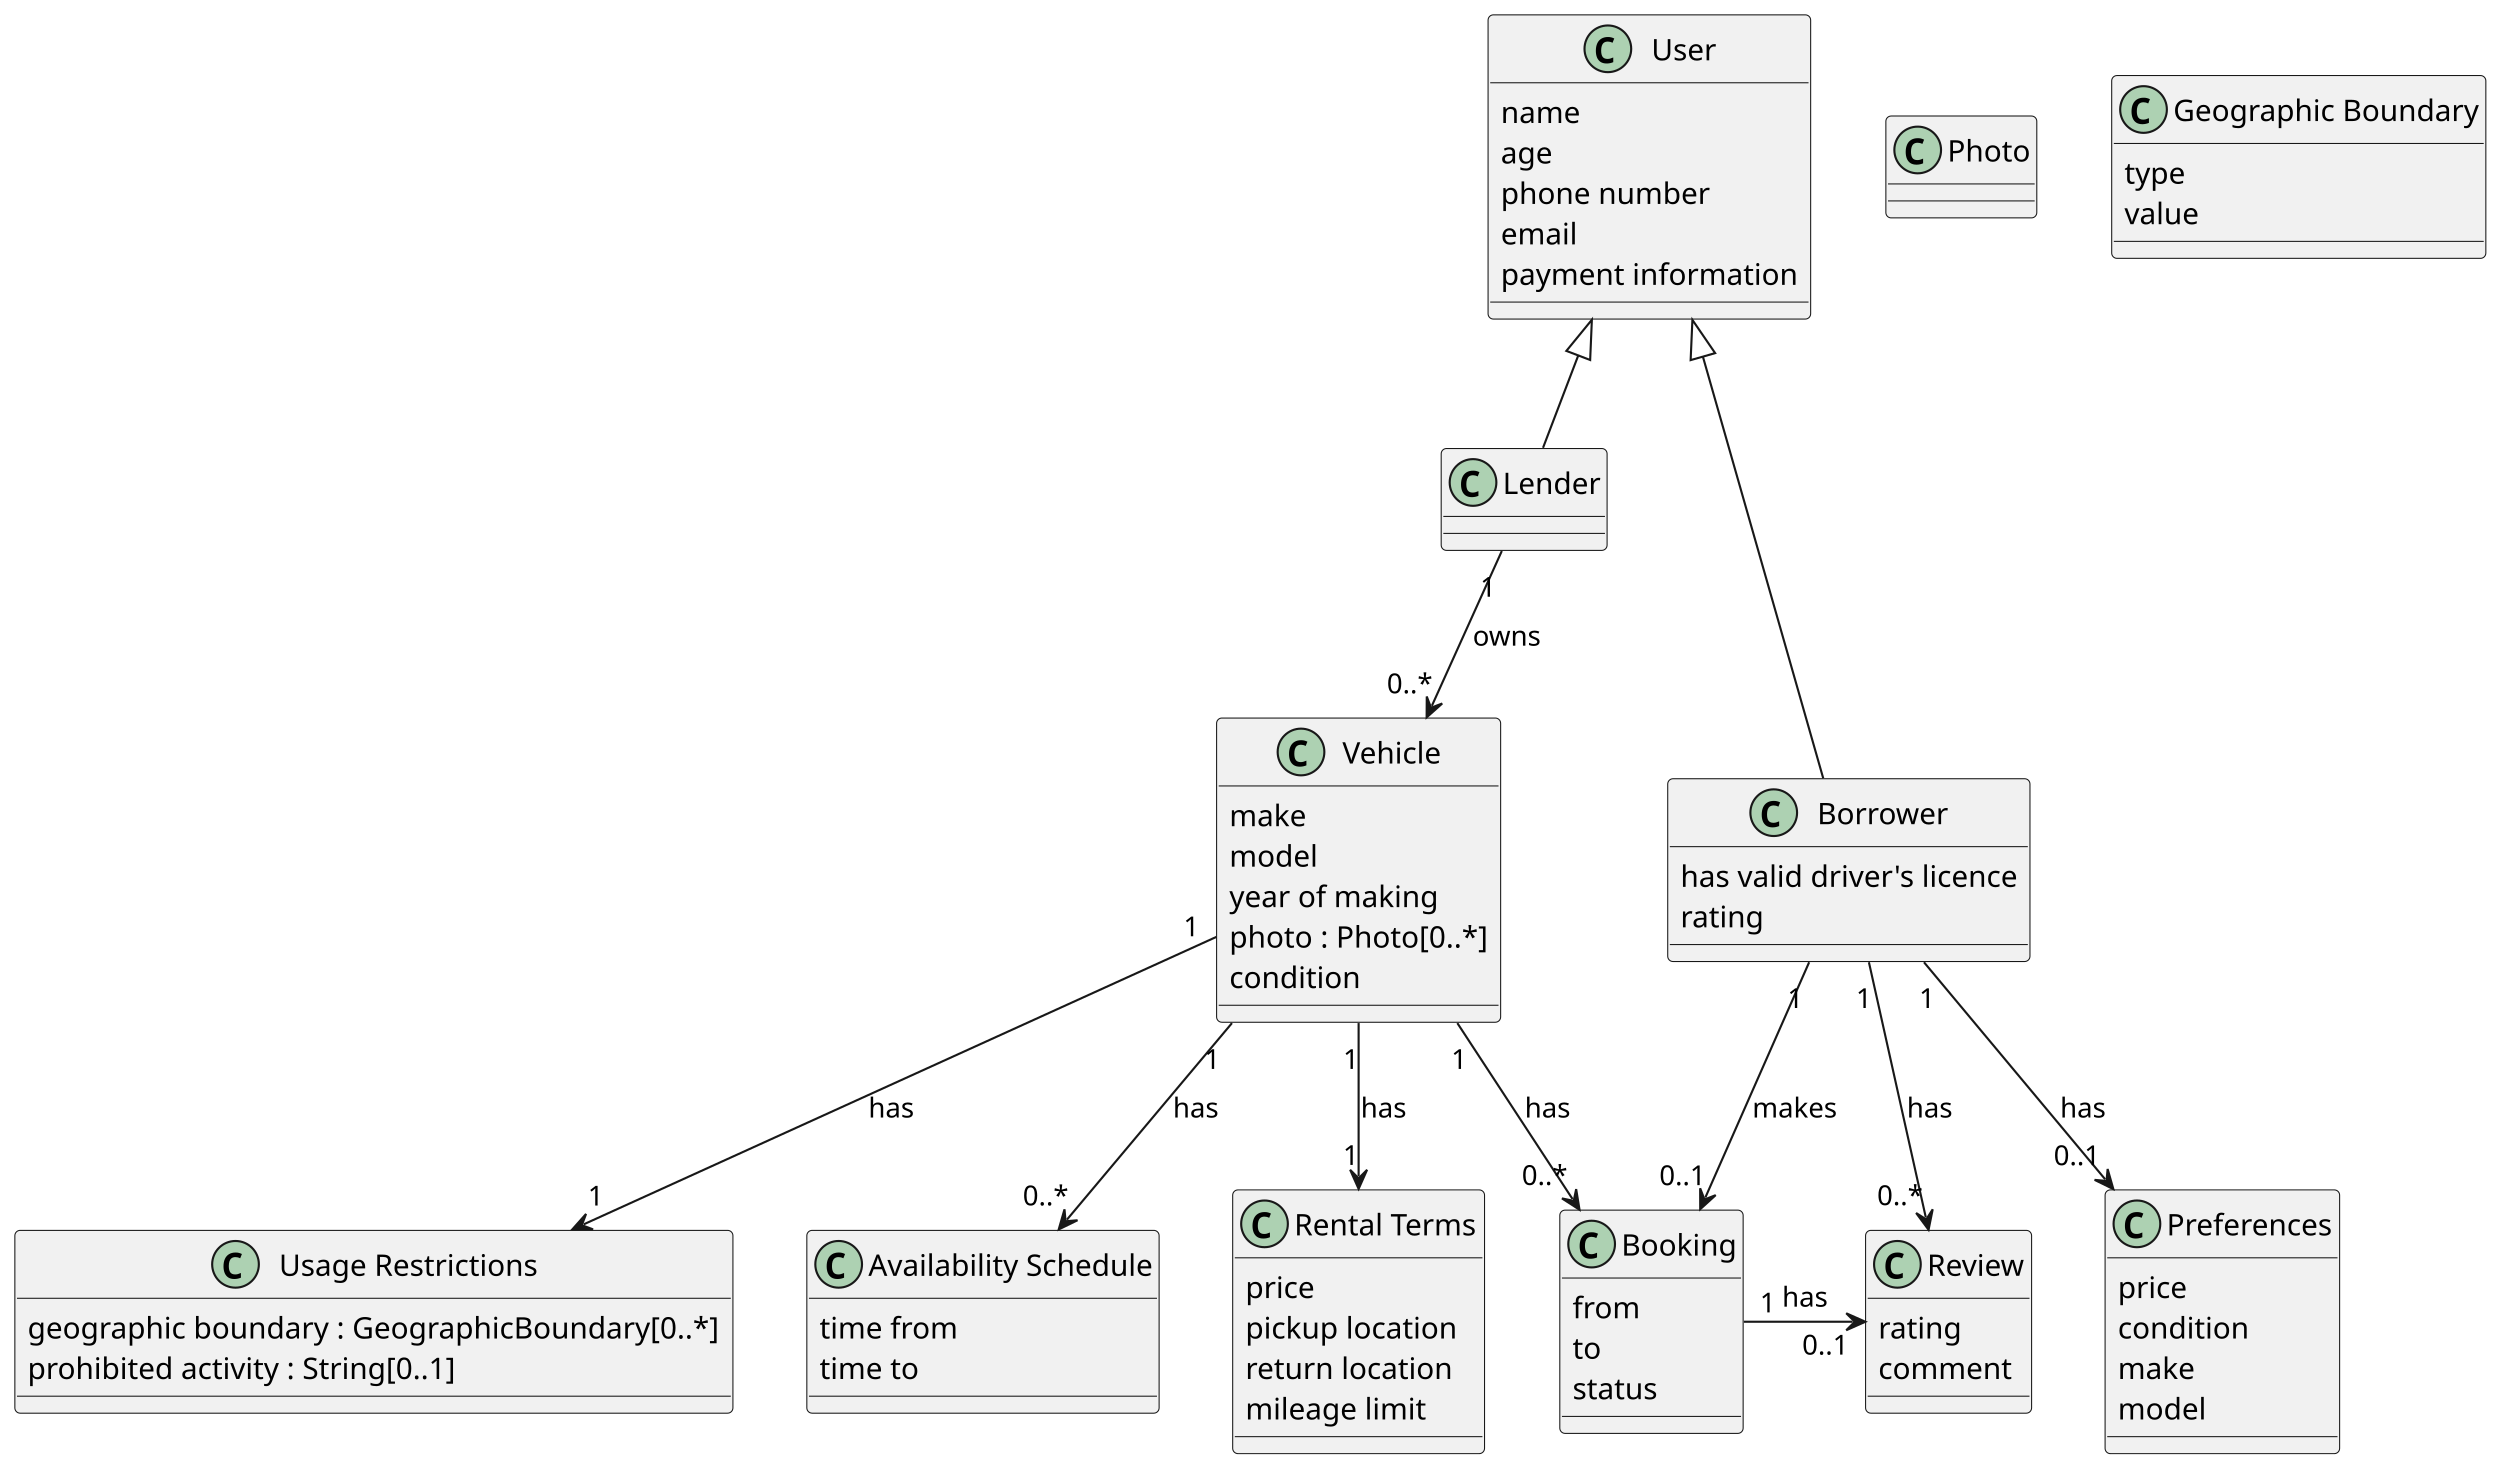
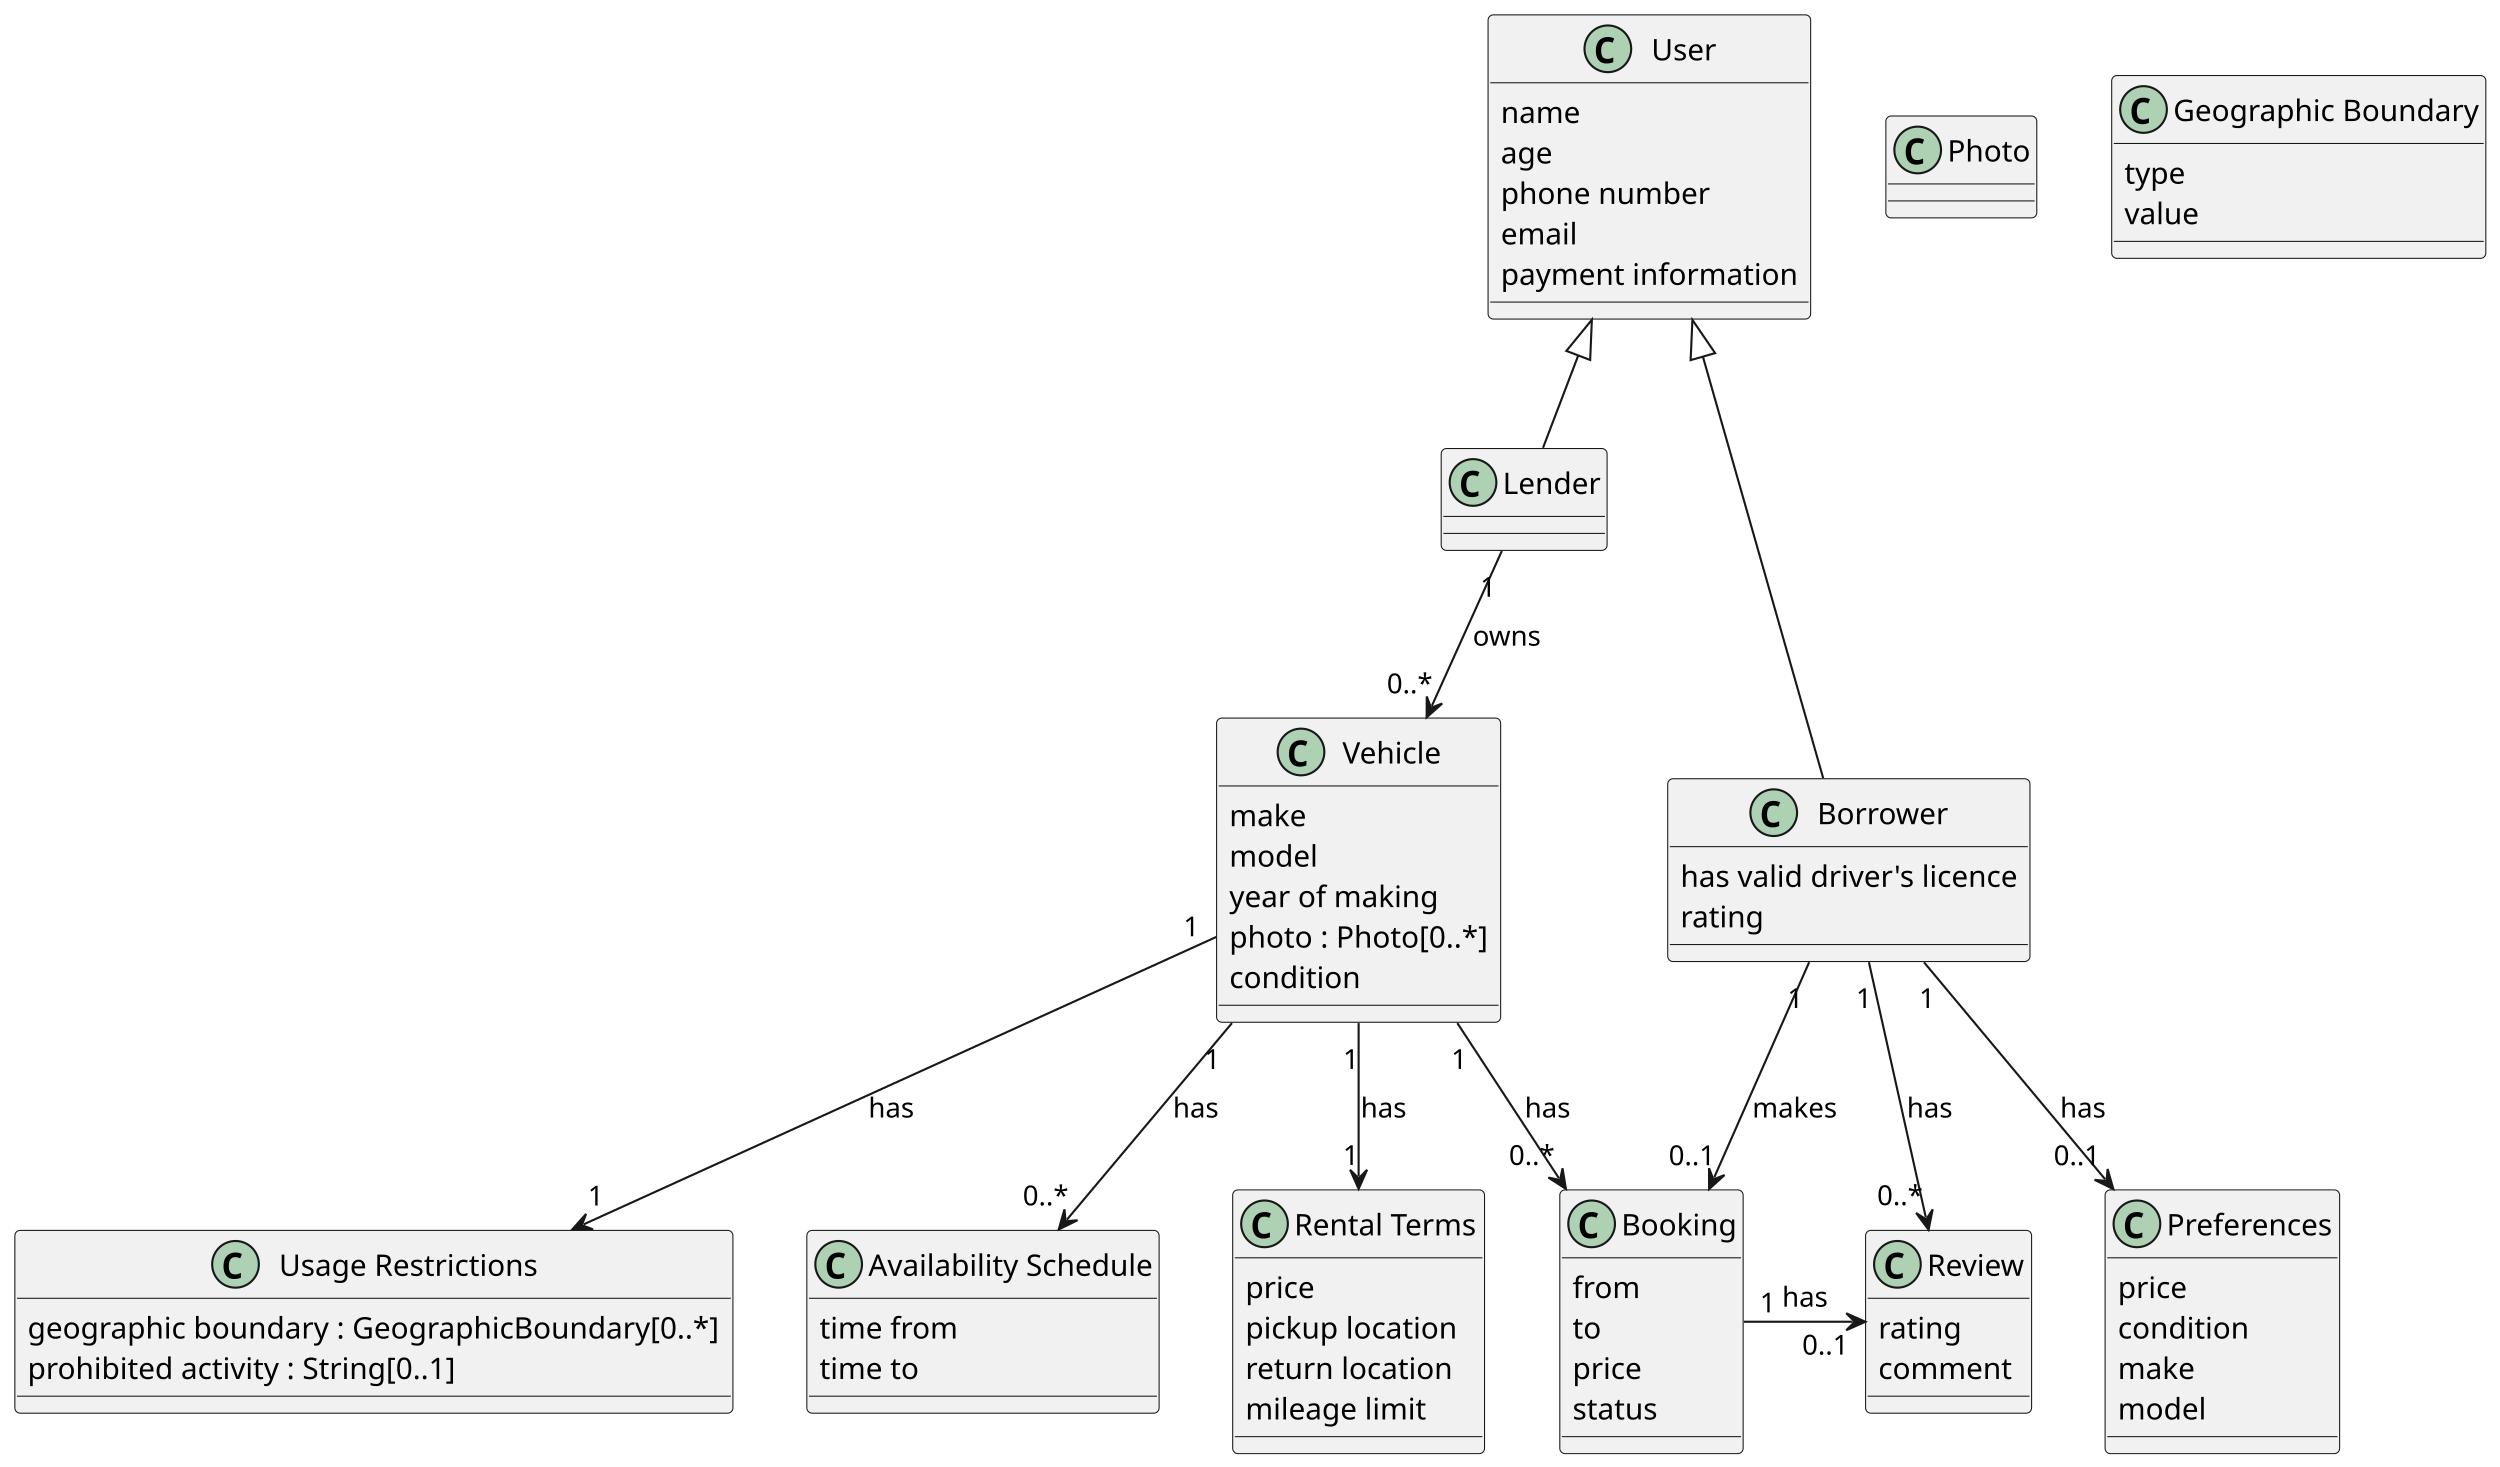
<svg xmlns="http://www.w3.org/2000/svg" contentStyleType="text/css" height="691px" preserveAspectRatio="none" style="width:1178px;height:691px;background:#FFFFFF;" version="1.1" viewBox="0 0 1178 691" width="1178px" zoomAndPan="magnify">
  <defs />
  <g>
    <g id="elem_User">
      <rect codeLine="4" fill="#F1F1F1" height="143.34" id="User" rx="2.5" ry="2.5" style="stroke:#181818;stroke-width:0.5;" width="152" x="701.18" y="7" />
      <ellipse cx="757.621" cy="23" fill="#ADD1B2" rx="11" ry="11" style="stroke:#181818;stroke-width:1.0;" />
      <path d="M757.09,29.922 Q755.34,29.922 754.199,29.188 Q753.074,28.438 752.511,27.094 Q751.965,25.734 751.965,23.938 Q751.965,21.906 752.621,20.453 Q753.277,19 754.558,18.219 Q755.84,17.438 757.715,17.438 Q758.605,17.438 759.277,17.625 Q759.949,17.797 760.636,18.141 L759.824,20.156 Q759.199,19.844 758.652,19.719 Q758.121,19.594 757.636,19.594 Q756.465,19.594 755.761,20.125 Q755.058,20.656 754.761,21.609 Q754.465,22.562 754.465,23.828 Q754.465,25.844 755.183,26.812 Q755.902,27.766 757.496,27.766 Q758.09,27.766 758.715,27.609 Q759.34,27.453 760.168,27.078 L760.168,29.297 Q759.433,29.609 758.636,29.766 Q757.855,29.922 757.09,29.922 Z " fill="#000000" />
      <text fill="#000000" font-family="sans-serif" font-size="14" lengthAdjust="spacing" textLength="30.618" x="778.121" y="28.432">User</text>
      <line style="stroke:#181818;stroke-width:0.5;" x1="702.18" x2="852.179" y1="39" y2="39" />
      <text fill="#000000" font-family="sans-serif" font-size="14" lengthAdjust="spacing" textLength="37.492" x="707.18" y="57.966">name</text>
      <text fill="#000000" font-family="sans-serif" font-size="14" lengthAdjust="spacing" textLength="24.36" x="707.18" y="77.034">age</text>
      <text fill="#000000" font-family="sans-serif" font-size="14" lengthAdjust="spacing" textLength="98.602" x="707.18" y="96.102">phone number</text>
      <text fill="#000000" font-family="sans-serif" font-size="14" lengthAdjust="spacing" textLength="36.064" x="707.18" y="115.17">email</text>
      <text fill="#000000" font-family="sans-serif" font-size="14" lengthAdjust="spacing" textLength="140" x="707.18" y="134.238">payment information</text>
      <line style="stroke:#181818;stroke-width:0.5;" x1="702.18" x2="852.179" y1="142.34" y2="142.34" />
    </g>
    <g id="elem_Lender">
      <rect codeLine="12" fill="#F1F1F1" height="48" id="Lender" rx="2.5" ry="2.5" style="stroke:#181818;stroke-width:0.5;" width="78.172" x="679.09" y="211.34" />
      <ellipse cx="694.09" cy="227.34" fill="#ADD1B2" rx="11" ry="11" style="stroke:#181818;stroke-width:1.0;" />
      <path d="M693.559,234.262 Q691.809,234.262 690.668,233.528 Q689.543,232.778 688.981,231.434 Q688.434,230.074 688.434,228.278 Q688.434,226.246 689.09,224.793 Q689.746,223.34 691.028,222.559 Q692.309,221.778 694.184,221.778 Q695.074,221.778 695.746,221.965 Q696.418,222.137 697.106,222.481 L696.293,224.496 Q695.668,224.184 695.121,224.059 Q694.59,223.934 694.106,223.934 Q692.934,223.934 692.231,224.465 Q691.528,224.996 691.231,225.949 Q690.934,226.903 690.934,228.168 Q690.934,230.184 691.653,231.153 Q692.371,232.106 693.965,232.106 Q694.559,232.106 695.184,231.949 Q695.809,231.793 696.637,231.418 L696.637,233.637 Q695.903,233.949 695.106,234.106 Q694.324,234.262 693.559,234.262 Z " fill="#000000" />
      <text fill="#000000" font-family="sans-serif" font-size="14" lengthAdjust="spacing" textLength="46.172" x="708.09" y="232.772">Lender</text>
      <line style="stroke:#181818;stroke-width:0.5;" x1="680.09" x2="756.262" y1="243.34" y2="243.34" />
      <line style="stroke:#181818;stroke-width:0.5;" x1="680.09" x2="756.262" y1="251.34" y2="251.34" />
    </g>
    <g id="elem_Borrower">
      <rect codeLine="16" fill="#F1F1F1" height="86.136" id="Borrower" rx="2.5" ry="2.5" style="stroke:#181818;stroke-width:0.5;" width="170.689" x="785.83" y="366.94" />
      <ellipse cx="835.782" cy="382.94" fill="#ADD1B2" rx="11" ry="11" style="stroke:#181818;stroke-width:1.0;" />
      <path d="M835.251,389.862 Q833.501,389.862 832.36,389.127 Q831.235,388.377 830.672,387.034 Q830.126,385.674 830.126,383.877 Q830.126,381.846 830.782,380.393 Q831.438,378.94 832.719,378.159 Q834.001,377.377 835.876,377.377 Q836.766,377.377 837.438,377.565 Q838.11,377.737 838.797,378.081 L837.985,380.096 Q837.36,379.784 836.813,379.659 Q836.282,379.534 835.797,379.534 Q834.626,379.534 833.922,380.065 Q833.219,380.596 832.922,381.549 Q832.626,382.502 832.626,383.768 Q832.626,385.784 833.344,386.752 Q834.063,387.706 835.657,387.706 Q836.251,387.706 836.876,387.549 Q837.501,387.393 838.329,387.018 L838.329,389.237 Q837.594,389.549 836.797,389.706 Q836.016,389.862 835.251,389.862 Z " fill="#000000" />
      <text fill="#000000" font-family="sans-serif" font-size="14" lengthAdjust="spacing" textLength="62.286" x="856.282" y="388.372">Borrower</text>
      <line style="stroke:#181818;stroke-width:0.5;" x1="786.83" x2="955.519" y1="398.94" y2="398.94" />
      <text fill="#000000" font-family="sans-serif" font-size="14" lengthAdjust="spacing" textLength="158.689" x="791.83" y="417.906">has valid driver's licence</text>
      <text fill="#000000" font-family="sans-serif" font-size="14" lengthAdjust="spacing" textLength="39.564" x="791.83" y="436.974">rating</text>
      <line style="stroke:#181818;stroke-width:0.5;" x1="786.83" x2="955.519" y1="445.076" y2="445.076" />
    </g>
    <g id="elem_Photo">
      <rect codeLine="23" fill="#F1F1F1" height="48" id="Photo" rx="2.5" ry="2.5" style="stroke:#181818;stroke-width:0.5;" width="71.116" x="888.62" y="54.67" />
      <ellipse cx="903.62" cy="70.67" fill="#ADD1B2" rx="11" ry="11" style="stroke:#181818;stroke-width:1.0;" />
      <path d="M903.089,77.592 Q901.339,77.592 900.198,76.858 Q899.073,76.108 898.511,74.764 Q897.964,73.404 897.964,71.608 Q897.964,69.576 898.62,68.123 Q899.276,66.67 900.558,65.889 Q901.839,65.108 903.714,65.108 Q904.604,65.108 905.276,65.295 Q905.948,65.467 906.636,65.811 L905.823,67.826 Q905.198,67.514 904.651,67.389 Q904.12,67.264 903.636,67.264 Q902.464,67.264 901.761,67.795 Q901.058,68.326 900.761,69.279 Q900.464,70.233 900.464,71.498 Q900.464,73.514 901.183,74.483 Q901.901,75.436 903.495,75.436 Q904.089,75.436 904.714,75.279 Q905.339,75.123 906.167,74.748 L906.167,76.967 Q905.433,77.279 904.636,77.436 Q903.854,77.592 903.089,77.592 Z " fill="#000000" />
      <text fill="#000000" font-family="sans-serif" font-size="14" lengthAdjust="spacing" textLength="39.116" x="917.62" y="76.102">Photo</text>
      <line style="stroke:#181818;stroke-width:0.5;" x1="889.62" x2="958.736" y1="86.67" y2="86.67" />
      <line style="stroke:#181818;stroke-width:0.5;" x1="889.62" x2="958.736" y1="94.67" y2="94.67" />
    </g>
    <g id="elem_Vehicle">
      <rect codeLine="25" fill="#F1F1F1" height="143.34" id="Vehicle" rx="2.5" ry="2.5" style="stroke:#181818;stroke-width:0.5;" width="133.842" x="573.26" y="338.34" />
      <ellipse cx="613.034" cy="354.34" fill="#ADD1B2" rx="11" ry="11" style="stroke:#181818;stroke-width:1.0;" />
      <path d="M612.503,361.262 Q610.753,361.262 609.612,360.527 Q608.487,359.777 607.925,358.434 Q607.378,357.074 607.378,355.277 Q607.378,353.246 608.034,351.793 Q608.69,350.34 609.972,349.559 Q611.253,348.777 613.128,348.777 Q614.019,348.777 614.69,348.965 Q615.362,349.137 616.05,349.481 L615.237,351.496 Q614.612,351.184 614.065,351.059 Q613.534,350.934 613.05,350.934 Q611.878,350.934 611.175,351.465 Q610.472,351.996 610.175,352.949 Q609.878,353.902 609.878,355.168 Q609.878,357.184 610.597,358.152 Q611.315,359.106 612.909,359.106 Q613.503,359.106 614.128,358.949 Q614.753,358.793 615.581,358.418 L615.581,360.637 Q614.847,360.949 614.05,361.106 Q613.269,361.262 612.503,361.262 Z " fill="#000000" />
      <text fill="#000000" font-family="sans-serif" font-size="14" lengthAdjust="spacing" textLength="46.788" x="632.54" y="359.772">Vehicle</text>
      <line style="stroke:#181818;stroke-width:0.5;" x1="574.26" x2="706.102" y1="370.34" y2="370.34" />
      <text fill="#000000" font-family="sans-serif" font-size="14" lengthAdjust="spacing" textLength="36.316" x="579.26" y="389.306">make</text>
      <text fill="#000000" font-family="sans-serif" font-size="14" lengthAdjust="spacing" textLength="41.678" x="579.26" y="408.374">model</text>
      <text fill="#000000" font-family="sans-serif" font-size="14" lengthAdjust="spacing" textLength="98.532" x="579.26" y="427.442">year of making</text>
      <text fill="#000000" font-family="sans-serif" font-size="14" lengthAdjust="spacing" textLength="121.842" x="579.26" y="446.51">photo : Photo[0..*]</text>
      <text fill="#000000" font-family="sans-serif" font-size="14" lengthAdjust="spacing" textLength="61.852" x="579.26" y="465.578">condition</text>
      <line style="stroke:#181818;stroke-width:0.5;" x1="574.26" x2="706.102" y1="473.68" y2="473.68" />
    </g>
    <g id="elem_AvailabilitySchedule">
      <rect codeLine="33" fill="#F1F1F1" height="86.136" id="AvailabilitySchedule" rx="2.5" ry="2.5" style="stroke:#181818;stroke-width:0.5;" width="165.994" x="380.18" y="579.75" />
      <ellipse cx="395.18" cy="595.75" fill="#ADD1B2" rx="11" ry="11" style="stroke:#181818;stroke-width:1.0;" />
      <path d="M394.649,602.672 Q392.899,602.672 391.758,601.938 Q390.633,601.188 390.071,599.844 Q389.524,598.484 389.524,596.688 Q389.524,594.656 390.18,593.203 Q390.836,591.75 392.118,590.969 Q393.399,590.188 395.274,590.188 Q396.164,590.188 396.836,590.375 Q397.508,590.547 398.196,590.891 L397.383,592.906 Q396.758,592.594 396.211,592.469 Q395.68,592.344 395.196,592.344 Q394.024,592.344 393.321,592.875 Q392.618,593.406 392.321,594.359 Q392.024,595.312 392.024,596.578 Q392.024,598.594 392.743,599.562 Q393.461,600.516 395.055,600.516 Q395.649,600.516 396.274,600.359 Q396.899,600.203 397.727,599.828 L397.727,602.047 Q396.993,602.359 396.196,602.516 Q395.414,602.672 394.649,602.672 Z " fill="#000000" />
      <text fill="#000000" font-family="sans-serif" font-size="14" lengthAdjust="spacing" textLength="133.994" x="409.18" y="601.182">Availability Schedule</text>
      <line style="stroke:#181818;stroke-width:0.5;" x1="381.18" x2="545.173" y1="611.75" y2="611.75" />
      <text fill="#000000" font-family="sans-serif" font-size="14" lengthAdjust="spacing" textLength="65.45" x="386.18" y="630.716">time from</text>
      <text fill="#000000" font-family="sans-serif" font-size="14" lengthAdjust="spacing" textLength="46.816" x="386.18" y="649.784">time to</text>
      <line style="stroke:#181818;stroke-width:0.5;" x1="381.18" x2="545.173" y1="657.886" y2="657.886" />
    </g>
    <g id="elem_RentalTerms">
      <rect codeLine="38" fill="#F1F1F1" height="124.272" id="RentalTerms" rx="2.5" ry="2.5" style="stroke:#181818;stroke-width:0.5;" width="118.674" x="580.84" y="560.68" />
      <ellipse cx="595.84" cy="576.68" fill="#ADD1B2" rx="11" ry="11" style="stroke:#181818;stroke-width:1.0;" />
      <path d="M595.309,583.602 Q593.559,583.602 592.418,582.867 Q591.293,582.117 590.731,580.774 Q590.184,579.414 590.184,577.617 Q590.184,575.586 590.84,574.133 Q591.496,572.68 592.778,571.899 Q594.059,571.117 595.934,571.117 Q596.824,571.117 597.496,571.305 Q598.168,571.477 598.856,571.821 L598.043,573.836 Q597.418,573.524 596.871,573.399 Q596.34,573.274 595.856,573.274 Q594.684,573.274 593.981,573.805 Q593.278,574.336 592.981,575.289 Q592.684,576.242 592.684,577.508 Q592.684,579.524 593.403,580.492 Q594.121,581.446 595.715,581.446 Q596.309,581.446 596.934,581.289 Q597.559,581.133 598.387,580.758 L598.387,582.977 Q597.653,583.289 596.856,583.446 Q596.074,583.602 595.309,583.602 Z " fill="#000000" />
      <text fill="#000000" font-family="sans-serif" font-size="14" lengthAdjust="spacing" textLength="86.674" x="609.84" y="582.112">Rental Terms</text>
      <line style="stroke:#181818;stroke-width:0.5;" x1="581.84" x2="698.514" y1="592.68" y2="592.68" />
      <text fill="#000000" font-family="sans-serif" font-size="14" lengthAdjust="spacing" textLength="32.62" x="586.84" y="611.646">price</text>
      <text fill="#000000" font-family="sans-serif" font-size="14" lengthAdjust="spacing" textLength="99.764" x="586.84" y="630.714">pickup location</text>
      <text fill="#000000" font-family="sans-serif" font-size="14" lengthAdjust="spacing" textLength="97.902" x="586.84" y="649.782">return location</text>
      <text fill="#000000" font-family="sans-serif" font-size="14" lengthAdjust="spacing" textLength="85.19" x="586.84" y="668.85">mileage limit</text>
      <line style="stroke:#181818;stroke-width:0.5;" x1="581.84" x2="698.514" y1="676.952" y2="676.952" />
    </g>
    <g id="elem_GeographicBoundary">
      <rect codeLine="45" fill="#F1F1F1" height="86.136" id="GeographicBoundary" rx="2.5" ry="2.5" style="stroke:#181818;stroke-width:0.5;" width="176.297" x="995.03" y="35.6" />
      <ellipse cx="1010.03" cy="51.6" fill="#ADD1B2" rx="11" ry="11" style="stroke:#181818;stroke-width:1.0;" />
      <path d="M1009.499,58.522 Q1007.749,58.522 1006.608,57.788 Q1005.483,57.038 1004.921,55.694 Q1004.374,54.334 1004.374,52.538 Q1004.374,50.506 1005.03,49.053 Q1005.686,47.6 1006.967,46.819 Q1008.249,46.038 1010.124,46.038 Q1011.014,46.038 1011.686,46.225 Q1012.358,46.397 1013.046,46.741 L1012.233,48.756 Q1011.608,48.444 1011.061,48.319 Q1010.53,48.194 1010.046,48.194 Q1008.874,48.194 1008.171,48.725 Q1007.467,49.256 1007.171,50.209 Q1006.874,51.163 1006.874,52.428 Q1006.874,54.444 1007.592,55.413 Q1008.311,56.366 1009.905,56.366 Q1010.499,56.366 1011.124,56.209 Q1011.749,56.053 1012.577,55.678 L1012.577,57.897 Q1011.842,58.209 1011.046,58.366 Q1010.264,58.522 1009.499,58.522 Z " fill="#000000" />
      <text fill="#000000" font-family="sans-serif" font-size="14" lengthAdjust="spacing" textLength="144.297" x="1024.03" y="57.032">Geographic Boundary</text>
      <line style="stroke:#181818;stroke-width:0.5;" x1="996.03" x2="1170.327" y1="67.6" y2="67.6" />
      <text fill="#000000" font-family="sans-serif" font-size="14" lengthAdjust="spacing" textLength="28.7" x="1001.03" y="86.566">type</text>
      <text fill="#000000" font-family="sans-serif" font-size="14" lengthAdjust="spacing" textLength="35.126" x="1001.03" y="105.634">value</text>
      <line style="stroke:#181818;stroke-width:0.5;" x1="996.03" x2="1170.327" y1="113.736" y2="113.736" />
    </g>
    <g id="elem_UsageRestriction">
      <rect codeLine="50" fill="#F1F1F1" height="86.136" id="UsageRestriction" rx="2.5" ry="2.5" style="stroke:#181818;stroke-width:0.5;" width="338.353" x="7" y="579.75" />
      <ellipse cx="110.971" cy="595.75" fill="#ADD1B2" rx="11" ry="11" style="stroke:#181818;stroke-width:1.0;" />
      <path d="M110.439,602.672 Q108.689,602.672 107.549,601.938 Q106.424,601.188 105.861,599.844 Q105.314,598.484 105.314,596.688 Q105.314,594.656 105.971,593.203 Q106.627,591.75 107.908,590.969 Q109.189,590.188 111.064,590.188 Q111.955,590.188 112.627,590.375 Q113.299,590.547 113.986,590.891 L113.174,592.906 Q112.549,592.594 112.002,592.469 Q111.471,592.344 110.986,592.344 Q109.814,592.344 109.111,592.875 Q108.408,593.406 108.111,594.359 Q107.814,595.312 107.814,596.578 Q107.814,598.594 108.533,599.562 Q109.252,600.516 110.846,600.516 Q111.439,600.516 112.064,600.359 Q112.689,600.203 113.517,599.828 L113.517,602.047 Q112.783,602.359 111.986,602.516 Q111.205,602.672 110.439,602.672 Z " fill="#000000" />
      <text fill="#000000" font-family="sans-serif" font-size="14" lengthAdjust="spacing" textLength="121.912" x="131.471" y="601.182">Usage Restrictions</text>
      <line style="stroke:#181818;stroke-width:0.5;" x1="8" x2="344.353" y1="611.75" y2="611.75" />
      <text fill="#000000" font-family="sans-serif" font-size="14" lengthAdjust="spacing" textLength="326.353" x="13" y="630.716">geographic boundary : GeographicBoundary[0..*]</text>
      <text fill="#000000" font-family="sans-serif" font-size="14" lengthAdjust="spacing" textLength="201.865" x="13" y="649.784">prohibited activity : String[0..1]</text>
      <line style="stroke:#181818;stroke-width:0.5;" x1="8" x2="344.353" y1="657.886" y2="657.886" />
    </g>
    <g id="elem_Review">
      <rect codeLine="57" fill="#F1F1F1" height="86.136" id="Review" rx="2.5" ry="2.5" style="stroke:#181818;stroke-width:0.5;" width="78.228" x="879.06" y="579.75" />
      <ellipse cx="894.06" cy="595.75" fill="#ADD1B2" rx="11" ry="11" style="stroke:#181818;stroke-width:1.0;" />
      <path d="M893.529,602.672 Q891.779,602.672 890.638,601.938 Q889.513,601.188 888.951,599.844 Q888.404,598.484 888.404,596.688 Q888.404,594.656 889.06,593.203 Q889.716,591.75 890.997,590.969 Q892.279,590.188 894.154,590.188 Q895.044,590.188 895.716,590.375 Q896.388,590.547 897.076,590.891 L896.263,592.906 Q895.638,592.594 895.091,592.469 Q894.56,592.344 894.076,592.344 Q892.904,592.344 892.201,592.875 Q891.497,593.406 891.201,594.359 Q890.904,595.312 890.904,596.578 Q890.904,598.594 891.622,599.562 Q892.341,600.516 893.935,600.516 Q894.529,600.516 895.154,600.359 Q895.779,600.203 896.607,599.828 L896.607,602.047 Q895.872,602.359 895.076,602.516 Q894.294,602.672 893.529,602.672 Z " fill="#000000" />
      <text fill="#000000" font-family="sans-serif" font-size="14" lengthAdjust="spacing" textLength="46.228" x="908.06" y="601.182">Review</text>
      <line style="stroke:#181818;stroke-width:0.5;" x1="880.06" x2="956.288" y1="611.75" y2="611.75" />
      <text fill="#000000" font-family="sans-serif" font-size="14" lengthAdjust="spacing" textLength="39.564" x="885.06" y="630.716">rating</text>
      <text fill="#000000" font-family="sans-serif" font-size="14" lengthAdjust="spacing" textLength="62.972" x="885.06" y="649.784">comment</text>
      <line style="stroke:#181818;stroke-width:0.5;" x1="880.06" x2="956.288" y1="657.886" y2="657.886" />
    </g>
    <g id="elem_Preferences">
      <rect codeLine="62" fill="#F1F1F1" height="124.272" id="Preferences" rx="2.5" ry="2.5" style="stroke:#181818;stroke-width:0.5;" width="110.512" x="991.92" y="560.68" />
      <ellipse cx="1006.92" cy="576.68" fill="#ADD1B2" rx="11" ry="11" style="stroke:#181818;stroke-width:1.0;" />
      <path d="M1006.389,583.602 Q1004.639,583.602 1003.498,582.867 Q1002.373,582.117 1001.811,580.774 Q1001.264,579.414 1001.264,577.617 Q1001.264,575.586 1001.92,574.133 Q1002.576,572.68 1003.857,571.899 Q1005.139,571.117 1007.014,571.117 Q1007.904,571.117 1008.576,571.305 Q1009.248,571.477 1009.936,571.821 L1009.123,573.836 Q1008.498,573.524 1007.951,573.399 Q1007.42,573.274 1006.936,573.274 Q1005.764,573.274 1005.061,573.805 Q1004.357,574.336 1004.061,575.289 Q1003.764,576.242 1003.764,577.508 Q1003.764,579.524 1004.482,580.492 Q1005.201,581.446 1006.795,581.446 Q1007.389,581.446 1008.014,581.289 Q1008.639,581.133 1009.467,580.758 L1009.467,582.977 Q1008.732,583.289 1007.936,583.446 Q1007.154,583.602 1006.389,583.602 Z " fill="#000000" />
      <text fill="#000000" font-family="sans-serif" font-size="14" lengthAdjust="spacing" textLength="78.512" x="1020.92" y="582.112">Preferences</text>
      <line style="stroke:#181818;stroke-width:0.5;" x1="992.92" x2="1101.432" y1="592.68" y2="592.68" />
      <text fill="#000000" font-family="sans-serif" font-size="14" lengthAdjust="spacing" textLength="32.62" x="997.92" y="611.646">price</text>
      <text fill="#000000" font-family="sans-serif" font-size="14" lengthAdjust="spacing" textLength="61.852" x="997.92" y="630.714">condition</text>
      <text fill="#000000" font-family="sans-serif" font-size="14" lengthAdjust="spacing" textLength="36.316" x="997.92" y="649.782">make</text>
      <text fill="#000000" font-family="sans-serif" font-size="14" lengthAdjust="spacing" textLength="41.678" x="997.92" y="668.85">model</text>
      <line style="stroke:#181818;stroke-width:0.5;" x1="992.92" x2="1101.432" y1="676.952" y2="676.952" />
    </g>
    <g id="elem_Booking">
-       <rect codeLine="69" fill="#F1F1F1" height="105.204" id="Booking" rx="2.5" ry="2.5" style="stroke:#181818;stroke-width:0.5;" width="86.39" x="734.98" y="570.21" />
-       <ellipse cx="749.98" cy="586.21" fill="#ADD1B2" rx="11" ry="11" style="stroke:#181818;stroke-width:1.0;" />
-       <path d="M749.449,593.132 Q747.699,593.132 746.558,592.398 Q745.433,591.648 744.871,590.304 Q744.324,588.944 744.324,587.148 Q744.324,585.116 744.98,583.663 Q745.636,582.21 746.918,581.429 Q748.199,580.648 750.074,580.648 Q750.964,580.648 751.636,580.835 Q752.308,581.007 752.996,581.351 L752.183,583.366 Q751.558,583.054 751.011,582.929 Q750.48,582.804 749.996,582.804 Q748.824,582.804 748.121,583.335 Q747.418,583.866 747.121,584.819 Q746.824,585.773 746.824,587.038 Q746.824,589.054 747.543,590.023 Q748.261,590.976 749.855,590.976 Q750.449,590.976 751.074,590.819 Q751.699,590.663 752.527,590.288 L752.527,592.507 Q751.793,592.819 750.996,592.976 Q750.214,593.132 749.449,593.132 Z " fill="#000000" />
-       <text fill="#000000" font-family="sans-serif" font-size="14" lengthAdjust="spacing" textLength="54.39" x="763.98" y="591.642">Booking</text>
-       <line style="stroke:#181818;stroke-width:0.5;" x1="735.98" x2="820.37" y1="602.21" y2="602.21" />
-       <text fill="#000000" font-family="sans-serif" font-size="14" lengthAdjust="spacing" textLength="32.158" x="740.98" y="621.176">from</text>
-       <text fill="#000000" font-family="sans-serif" font-size="14" lengthAdjust="spacing" textLength="13.524" x="740.98" y="640.244">to</text>
-       <text fill="#000000" font-family="sans-serif" font-size="14" lengthAdjust="spacing" textLength="40.026" x="740.98" y="659.312">status</text>
-       <line style="stroke:#181818;stroke-width:0.5;" x1="735.98" x2="820.37" y1="667.414" y2="667.414" />
+       <rect codeLine="69" fill="#F1F1F1" height="124.272" id="Booking" rx="2.5" ry="2.5" style="stroke:#181818;stroke-width:0.5;" width="86.39" x="734.98" y="560.68" />
+       <ellipse cx="749.98" cy="576.68" fill="#ADD1B2" rx="11" ry="11" style="stroke:#181818;stroke-width:1.0;" />
+       <path d="M749.449,583.602 Q747.699,583.602 746.558,582.867 Q745.433,582.117 744.871,580.774 Q744.324,579.414 744.324,577.617 Q744.324,575.586 744.98,574.133 Q745.636,572.68 746.918,571.899 Q748.199,571.117 750.074,571.117 Q750.964,571.117 751.636,571.305 Q752.308,571.477 752.996,571.821 L752.183,573.836 Q751.558,573.524 751.011,573.399 Q750.48,573.274 749.996,573.274 Q748.824,573.274 748.121,573.805 Q747.418,574.336 747.121,575.289 Q746.824,576.242 746.824,577.508 Q746.824,579.524 747.543,580.492 Q748.261,581.446 749.855,581.446 Q750.449,581.446 751.074,581.289 Q751.699,581.133 752.527,580.758 L752.527,582.977 Q751.793,583.289 750.996,583.446 Q750.214,583.602 749.449,583.602 Z " fill="#000000" />
+       <text fill="#000000" font-family="sans-serif" font-size="14" lengthAdjust="spacing" textLength="54.39" x="763.98" y="582.112">Booking</text>
+       <line style="stroke:#181818;stroke-width:0.5;" x1="735.98" x2="820.37" y1="592.68" y2="592.68" />
+       <text fill="#000000" font-family="sans-serif" font-size="14" lengthAdjust="spacing" textLength="32.158" x="740.98" y="611.646">from</text>
+       <text fill="#000000" font-family="sans-serif" font-size="14" lengthAdjust="spacing" textLength="13.524" x="740.98" y="630.714">to</text>
+       <text fill="#000000" font-family="sans-serif" font-size="14" lengthAdjust="spacing" textLength="32.62" x="740.98" y="649.782">price</text>
+       <text fill="#000000" font-family="sans-serif" font-size="14" lengthAdjust="spacing" textLength="40.026" x="740.98" y="668.85">status</text>
+       <line style="stroke:#181818;stroke-width:0.5;" x1="735.98" x2="820.37" y1="676.952" y2="676.952" />
    </g>
    <g id="link_User_Lender">
-       <path codeLine="80" d="M743.675,167.488 C735.375,189.248 733.24,194.86 727.07,211.01 " fill="none" id="User-backto-Lender" style="stroke:#181818;stroke-width:1.0;" />
+       <path codeLine="81" d="M743.675,167.488 C735.375,189.248 733.24,194.86 727.07,211.01 " fill="none" id="User-backto-Lender" style="stroke:#181818;stroke-width:1.0;" />
      <polygon fill="none" points="750.09,150.67,738.069,165.35,749.281,169.626,750.09,150.67" style="stroke:#181818;stroke-width:1.0;" />
    </g>
    <g id="link_User_Borrower">
-       <path codeLine="81" d="M802.4,168.039 C821.18,233.839 843.55,312.2 859.11,366.74 " fill="none" id="User-backto-Borrower" style="stroke:#181818;stroke-width:1.0;" />
+       <path codeLine="82" d="M802.4,168.039 C821.18,233.839 843.55,312.2 859.11,366.74 " fill="none" id="User-backto-Borrower" style="stroke:#181818;stroke-width:1.0;" />
      <polygon fill="none" points="797.46,150.73,796.63,169.685,808.17,166.392,797.46,150.73" style="stroke:#181818;stroke-width:1.0;" />
    </g>
    <g id="link_Lender_Vehicle">
-       <path codeLine="83" d="M707.66,259.63 C698.55,279.79 687.361,304.562 674.701,332.572 " fill="none" id="Lender-to-Vehicle" style="stroke:#181818;stroke-width:1.0;" />
+       <path codeLine="84" d="M707.66,259.63 C698.55,279.79 687.361,304.562 674.701,332.572 " fill="none" id="Lender-to-Vehicle" style="stroke:#181818;stroke-width:1.0;" />
      <polygon fill="#181818" points="672.23,338.04,679.582,331.486,674.289,333.484,672.292,328.191,672.23,338.04" style="stroke:#181818;stroke-width:1.0;" />
      <text fill="#000000" font-family="sans-serif" font-size="13" lengthAdjust="spacing" textLength="32.344" x="693.95" y="304.237">owns</text>
      <text fill="#000000" font-family="sans-serif" font-size="13" lengthAdjust="spacing" textLength="7.436" x="697.469" y="281.191">1</text>
      <text fill="#000000" font-family="sans-serif" font-size="13" lengthAdjust="spacing" textLength="21.567" x="653.481" y="326.675">0..*</text>
    </g>
    <g id="link_Borrower_Booking">
-       <path codeLine="85" d="M852.47,453.41 C837.67,486.96 819.361,528.46 803.562,564.28 " fill="none" id="Borrower-to-Booking" style="stroke:#181818;stroke-width:1.0;" />
-       <polygon fill="#181818" points="801.14,569.77,808.432,563.15,803.158,565.195,801.112,559.921,801.14,569.77" style="stroke:#181818;stroke-width:1.0;" />
+       <path codeLine="86" d="M852.47,453.41 C838.94,484.07 822.881,520.48 807.741,554.81 " fill="none" id="Borrower-to-Booking" style="stroke:#181818;stroke-width:1.0;" />
+       <polygon fill="#181818" points="805.32,560.3,812.611,553.679,807.338,555.725,805.292,550.451,805.32,560.3" style="stroke:#181818;stroke-width:1.0;" />
      <text fill="#000000" font-family="sans-serif" font-size="13" lengthAdjust="spacing" textLength="39.949" x="825.68" y="526.577">makes</text>
      <text fill="#000000" font-family="sans-serif" font-size="13" lengthAdjust="spacing" textLength="7.436" x="842.241" y="474.982">1</text>
-       <text fill="#000000" font-family="sans-serif" font-size="13" lengthAdjust="spacing" textLength="21.84" x="781.871" y="558.445">0..1</text>
+       <text fill="#000000" font-family="sans-serif" font-size="13" lengthAdjust="spacing" textLength="21.84" x="786.293" y="549.027">0..1</text>
    </g>
    <g id="link_Borrower_Review">
-       <path codeLine="86" d="M880.63,453.41 C888.81,490.09 899.265,536.964 907.435,573.624 " fill="none" id="Borrower-to-Review" style="stroke:#181818;stroke-width:1.0;" />
+       <path codeLine="87" d="M880.63,453.41 C888.81,490.09 899.265,536.964 907.435,573.624 " fill="none" id="Borrower-to-Review" style="stroke:#181818;stroke-width:1.0;" />
      <polygon fill="#181818" points="908.74,579.48,910.687,569.825,907.652,574.6,902.878,571.566,908.74,579.48" style="stroke:#181818;stroke-width:1.0;" />
      <text fill="#000000" font-family="sans-serif" font-size="13" lengthAdjust="spacing" textLength="21.554" x="898.49" y="526.577">has</text>
      <text fill="#000000" font-family="sans-serif" font-size="13" lengthAdjust="spacing" textLength="7.436" x="874.537" y="474.982">1</text>
      <text fill="#000000" font-family="sans-serif" font-size="13" lengthAdjust="spacing" textLength="21.567" x="884.485" y="567.85">0..*</text>
    </g>
    <g id="link_Booking_Review">
-       <path codeLine="87" d="M821.71,622.81 C840.01,622.81 855.14,622.81 872.95,622.81 " fill="none" id="Booking-to-Review" style="stroke:#181818;stroke-width:1.0;" />
+       <path codeLine="88" d="M821.71,622.81 C840.01,622.81 855.14,622.81 872.95,622.81 " fill="none" id="Booking-to-Review" style="stroke:#181818;stroke-width:1.0;" />
      <polygon fill="#181818" points="878.95,622.81,869.95,618.81,873.95,622.81,869.95,626.81,878.95,622.81" style="stroke:#181818;stroke-width:1.0;" />
      <text fill="#000000" font-family="sans-serif" font-size="13" lengthAdjust="spacing" textLength="21.554" x="839.72" y="615.707">has</text>
      <text fill="#000000" font-family="sans-serif" font-size="13" lengthAdjust="spacing" textLength="7.436" x="829.241" y="618.408">1</text>
      <text fill="#000000" font-family="sans-serif" font-size="13" lengthAdjust="spacing" textLength="21.84" x="849.168" y="638.283">0..1</text>
    </g>
    <g id="link_Borrower_Preferences">
-       <path codeLine="88" d="M906.58,453.41 C932.18,484.07 963.305,521.364 991.965,555.694 " fill="none" id="Borrower-to-Preferences" style="stroke:#181818;stroke-width:1.0;" />
+       <path codeLine="89" d="M906.58,453.41 C932.18,484.07 963.305,521.364 991.965,555.694 " fill="none" id="Borrower-to-Preferences" style="stroke:#181818;stroke-width:1.0;" />
      <polygon fill="#181818" points="995.81,560.3,993.113,550.828,992.606,556.462,986.972,555.955,995.81,560.3" style="stroke:#181818;stroke-width:1.0;" />
      <text fill="#000000" font-family="sans-serif" font-size="13" lengthAdjust="spacing" textLength="21.554" x="970.71" y="526.577">has</text>
      <text fill="#000000" font-family="sans-serif" font-size="13" lengthAdjust="spacing" textLength="7.436" x="904.298" y="474.982">1</text>
      <text fill="#000000" font-family="sans-serif" font-size="13" lengthAdjust="spacing" textLength="21.84" x="967.705" y="549.027">0..1</text>
    </g>
    <g id="link_Vehicle_Booking">
-       <path codeLine="90" d="M686.7,482.08 C705.56,510.89 723.644,538.52 740.984,565.01 " fill="none" id="Vehicle-to-Booking" style="stroke:#181818;stroke-width:1.0;" />
-       <polygon fill="#181818" points="744.27,570.03,742.688,560.309,741.532,565.847,735.994,564.691,744.27,570.03" style="stroke:#181818;stroke-width:1.0;" />
+       <path codeLine="91" d="M686.7,482.08 C703.29,507.42 718.544,530.72 734.564,555.19 " fill="none" id="Vehicle-to-Booking" style="stroke:#181818;stroke-width:1.0;" />
+       <polygon fill="#181818" points="737.85,560.21,736.267,550.489,735.111,556.027,729.574,554.871,737.85,560.21" style="stroke:#181818;stroke-width:1.0;" />
      <text fill="#000000" font-family="sans-serif" font-size="13" lengthAdjust="spacing" textLength="21.554" x="718.44" y="526.577">has</text>
      <text fill="#000000" font-family="sans-serif" font-size="13" lengthAdjust="spacing" textLength="7.436" x="683.821" y="503.69">1</text>
-       <text fill="#000000" font-family="sans-serif" font-size="13" lengthAdjust="spacing" textLength="21.567" x="717.065" y="558.359">0..*</text>
+       <text fill="#000000" font-family="sans-serif" font-size="13" lengthAdjust="spacing" textLength="21.567" x="711.006" y="548.926">0..*</text>
    </g>
    <g id="link_Vehicle_RentalTerms">
-       <path codeLine="91" d="M640.18,482.08 C640.18,507.42 640.18,529.74 640.18,554.21 " fill="none" id="Vehicle-to-RentalTerms" style="stroke:#181818;stroke-width:1.0;" />
+       <path codeLine="92" d="M640.18,482.08 C640.18,507.42 640.18,529.74 640.18,554.21 " fill="none" id="Vehicle-to-RentalTerms" style="stroke:#181818;stroke-width:1.0;" />
      <polygon fill="#181818" points="640.18,560.21,644.18,551.21,640.18,555.21,636.18,551.21,640.18,560.21" style="stroke:#181818;stroke-width:1.0;" />
      <text fill="#000000" font-family="sans-serif" font-size="13" lengthAdjust="spacing" textLength="21.554" x="641.18" y="526.577">has</text>
      <text fill="#000000" font-family="sans-serif" font-size="13" lengthAdjust="spacing" textLength="7.436" x="632.867" y="503.69">1</text>
      <text fill="#000000" font-family="sans-serif" font-size="13" lengthAdjust="spacing" textLength="7.436" x="632.801" y="548.926">1</text>
    </g>
    <g id="link_Vehicle_UsageRestriction">
-       <path codeLine="92" d="M573.2,441.44 C493.39,477.69 365.033,536.018 275.073,576.888 " fill="none" id="Vehicle-to-UsageRestriction" style="stroke:#181818;stroke-width:1.0;" />
+       <path codeLine="93" d="M573.2,441.44 C493.39,477.69 365.033,536.018 275.073,576.888 " fill="none" id="Vehicle-to-UsageRestriction" style="stroke:#181818;stroke-width:1.0;" />
      <polygon fill="#181818" points="269.61,579.37,279.459,579.289,274.162,577.302,276.149,572.006,269.61,579.37" style="stroke:#181818;stroke-width:1.0;" />
      <text fill="#000000" font-family="sans-serif" font-size="13" lengthAdjust="spacing" textLength="21.554" x="409.18" y="526.577">has</text>
      <text fill="#000000" font-family="sans-serif" font-size="13" lengthAdjust="spacing" textLength="7.436" x="557.637" y="441.175">1</text>
      <text fill="#000000" font-family="sans-serif" font-size="13" lengthAdjust="spacing" textLength="7.436" x="276.978" y="568.044">1</text>
    </g>
    <g id="link_Vehicle_AvailabilitySchedule">
-       <path codeLine="93" d="M580.5,482.08 C553.4,514.36 526.119,546.855 502.729,574.705 " fill="none" id="Vehicle-to-AvailabilitySchedule" style="stroke:#181818;stroke-width:1.0;" />
+       <path codeLine="94" d="M580.5,482.08 C553.4,514.36 526.119,546.855 502.729,574.705 " fill="none" id="Vehicle-to-AvailabilitySchedule" style="stroke:#181818;stroke-width:1.0;" />
      <polygon fill="#181818" points="498.87,579.3,507.721,574.981,502.086,575.471,501.595,569.836,498.87,579.3" style="stroke:#181818;stroke-width:1.0;" />
      <text fill="#000000" font-family="sans-serif" font-size="13" lengthAdjust="spacing" textLength="21.554" x="552.68" y="526.577">has</text>
      <text fill="#000000" font-family="sans-serif" font-size="13" lengthAdjust="spacing" textLength="7.436" x="567.499" y="503.69">1</text>
      <text fill="#000000" font-family="sans-serif" font-size="13" lengthAdjust="spacing" textLength="21.567" x="481.93" y="567.963">0..*</text>
    </g>
  </g>
</svg>
